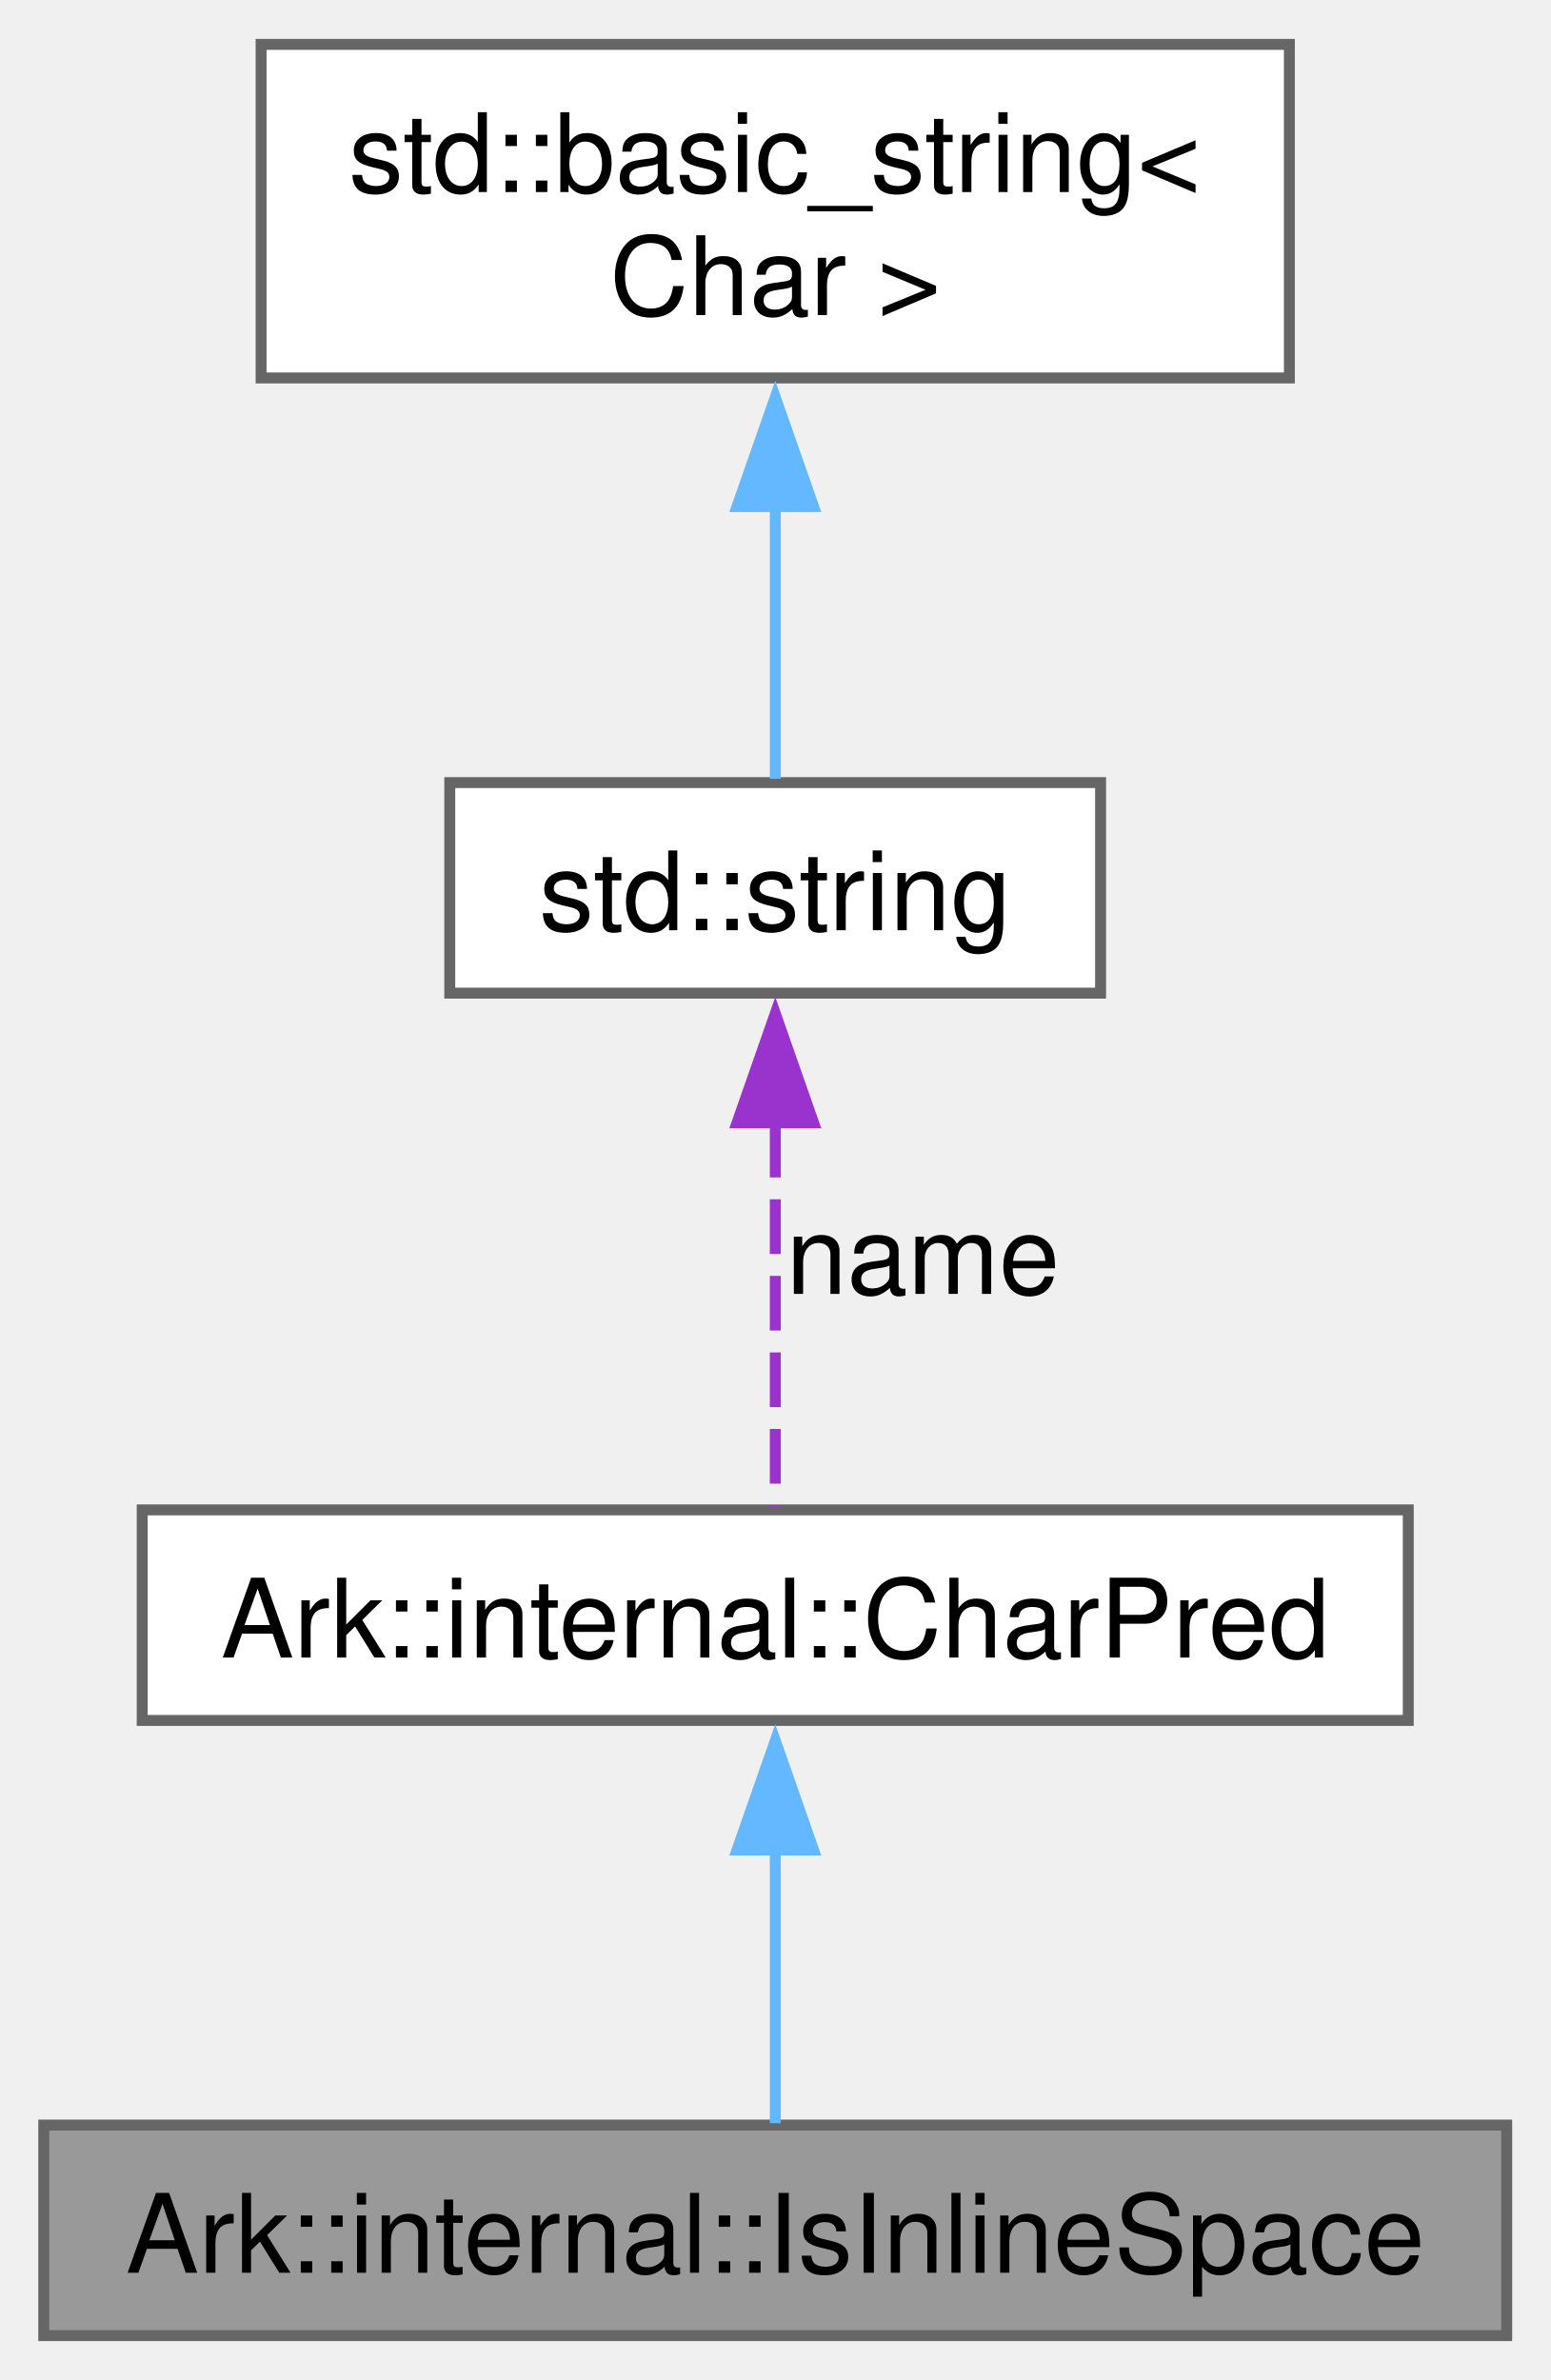
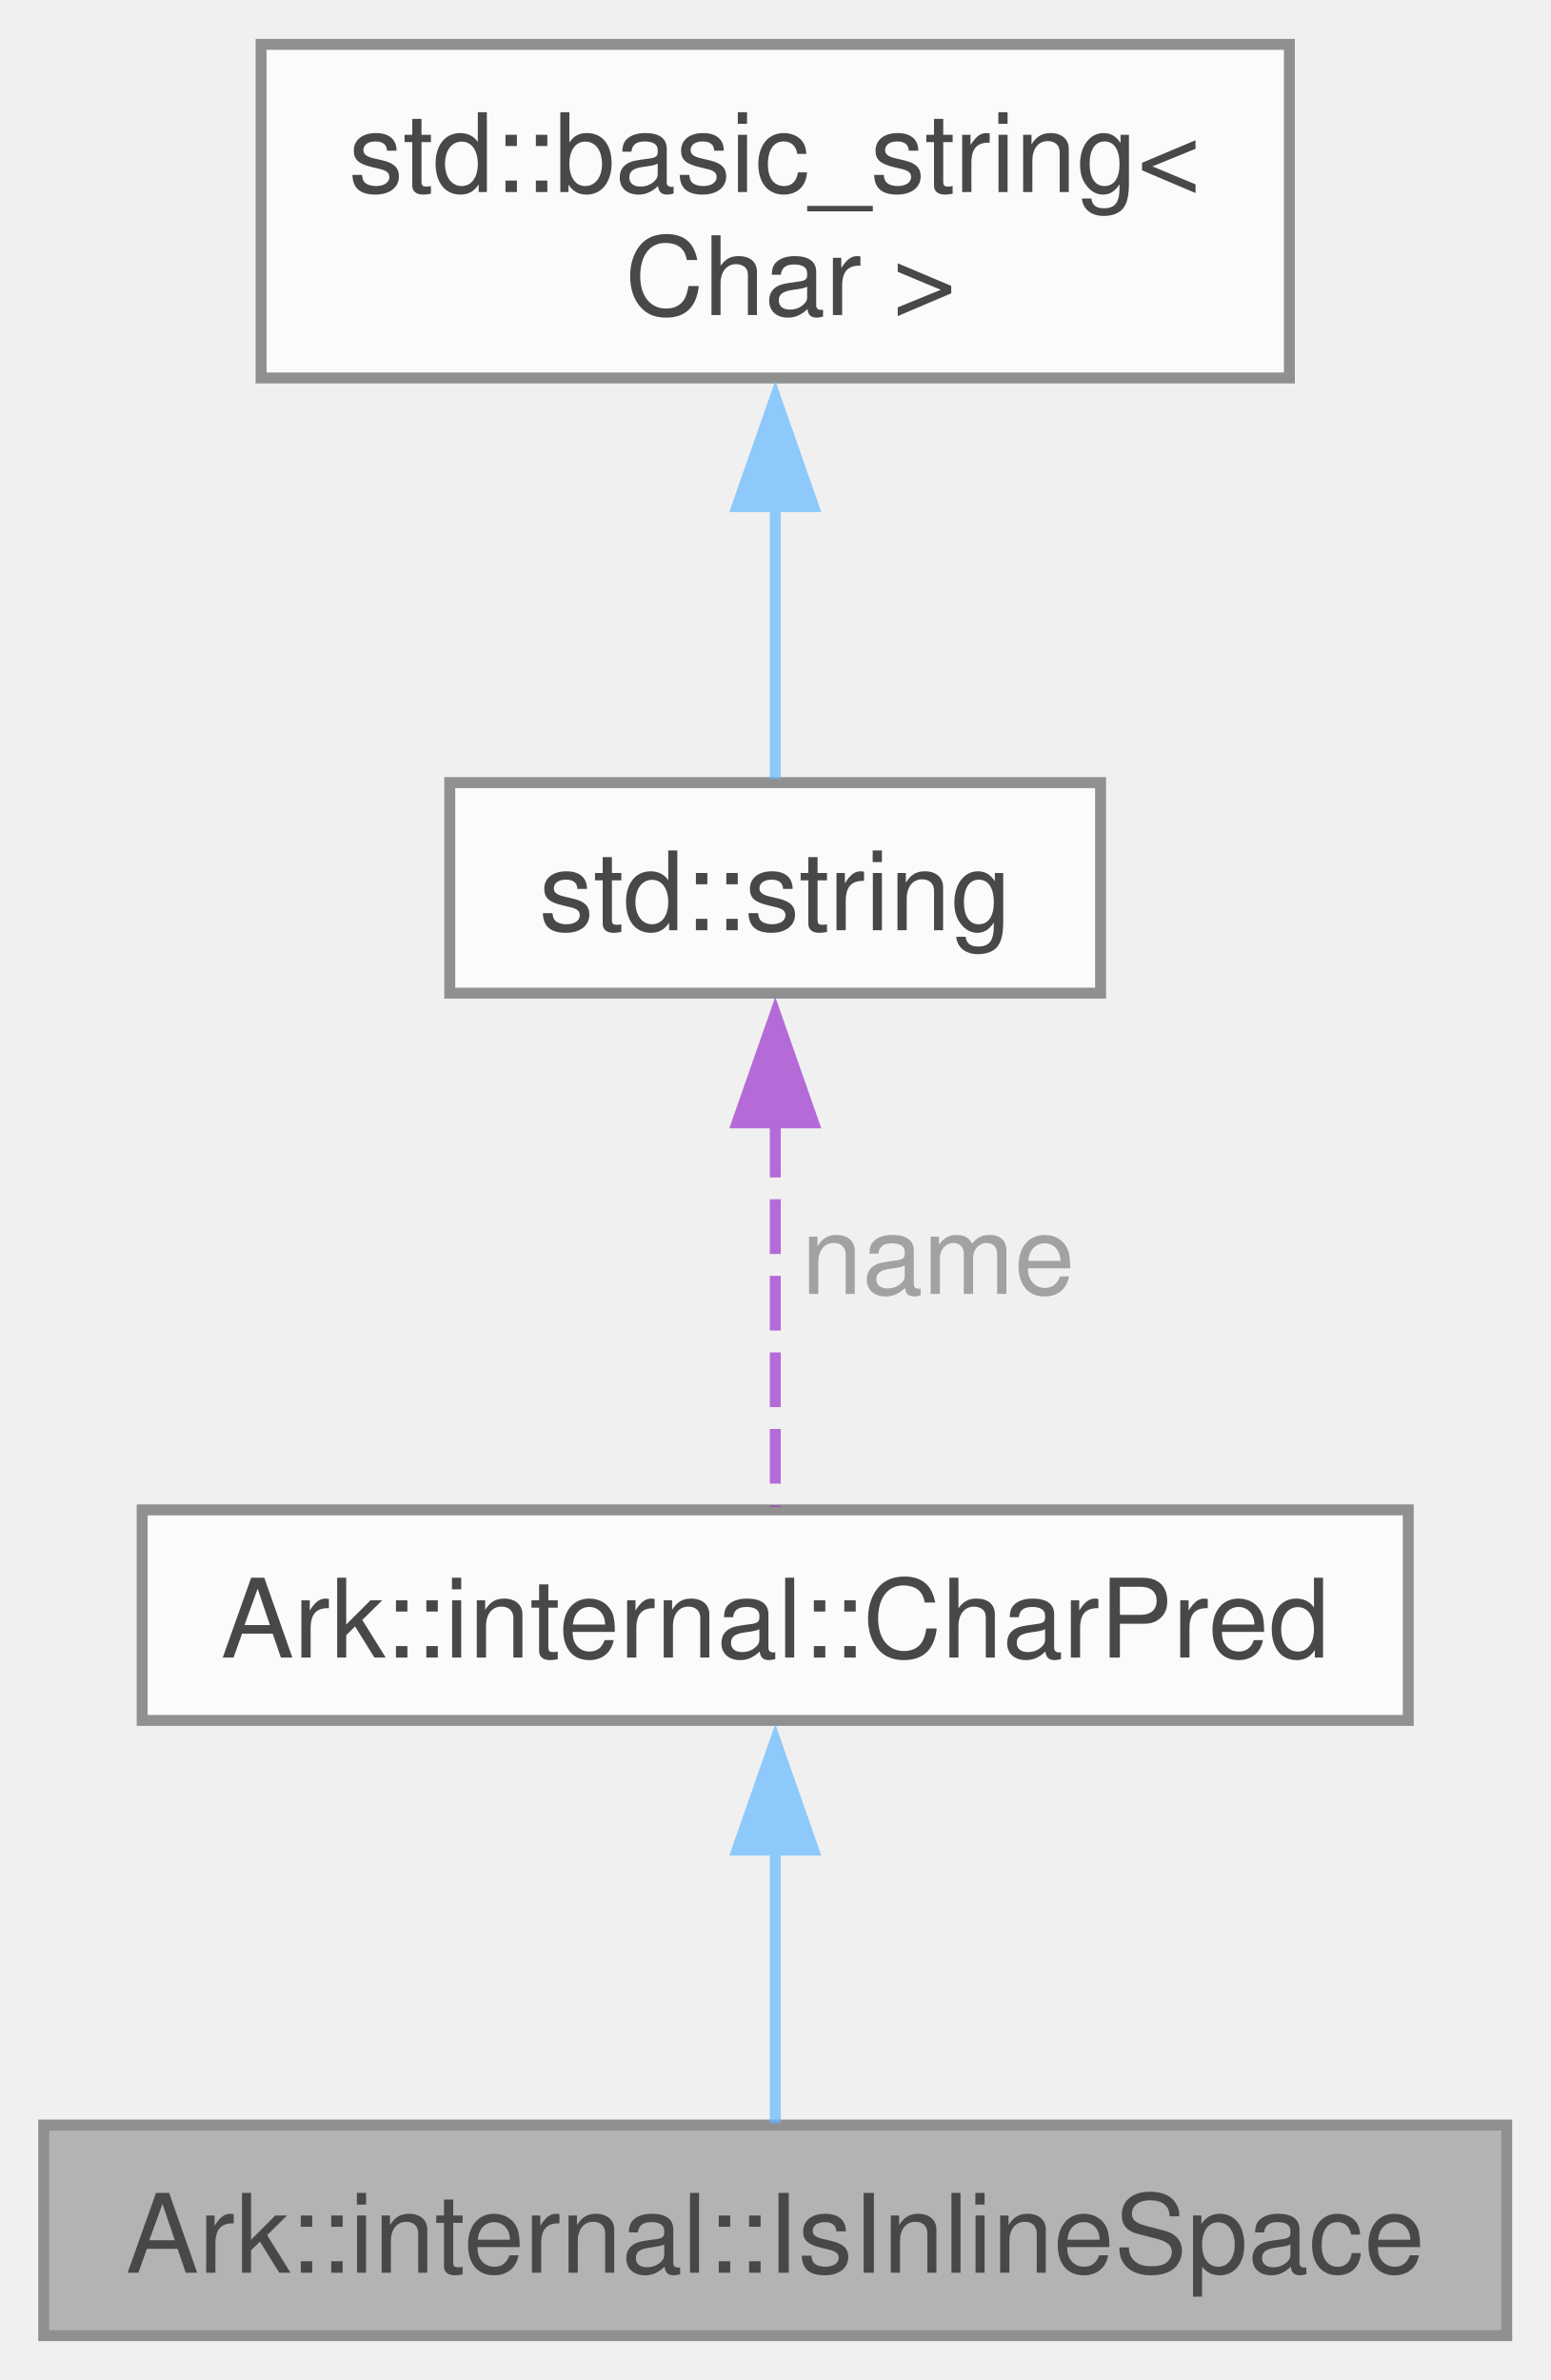
<svg xmlns="http://www.w3.org/2000/svg" xmlns:xlink="http://www.w3.org/1999/xlink" width="142pt" height="218pt" viewBox="0.00 0.00 141.75 217.50">
-   <g id="graph0" class="graph" transform="scale(1 1) rotate(0) translate(4 213.5)">
-     <g id="node1" class="node">
-       <g id="a_node1">
-         <a xlink:title=" ">
-           <polygon fill="#999999" stroke="#666666" points="133.75,-19.25 0,-19.25 0,0 133.75,0 133.75,-19.25" />
-           <text text-anchor="middle" x="66.88" y="-5.75" font-family="Helvetica,sans-Serif" font-size="10.00">Ark::internal::IsInlineSpace</text>
-         </a>
+   <svg id="main" version="1.1" xml:space="preserve">
+     <style type="text/css">
+ .node, .edge {opacity: 0.7;}
+ .node.selected, .edge.selected {opacity: 1;}
+ .edge:hover path { stroke: red; }
+ .edge:hover polygon { stroke: red; fill: red; }
+ </style>
+     <svg id="graph" class="graph">
+       <g id="graph0" class="graph" transform="scale(1 1) rotate(0) translate(4 213.5)">
+         <g id="Node000001" class="node">
+           <g id="a_Node000001">
+             <a xlink:title=" ">
+               <polygon fill="#999999" stroke="#666666" points="133.75,-19.25 0,-19.25 0,0 133.75,0 133.75,-19.25" />
+               <text text-anchor="middle" x="66.88" y="-5.75" font-family="Helvetica,sans-Serif" font-size="10.00">Ark::internal::IsInlineSpace</text>
+             </a>
+           </g>
+         </g>
+         <g id="Node000002" class="node">
+           <g id="a_Node000002">
+             <a xlink:href="../../d0/d86/structArk_1_1internal_1_1CharPred.html" target="_top" xlink:title=" ">
+               <polygon fill="white" stroke="#666666" points="124.75,-75.5 9,-75.5 9,-56.25 124.75,-56.25 124.75,-75.5" />
+               <text text-anchor="middle" x="66.88" y="-62" font-family="Helvetica,sans-Serif" font-size="10.00">Ark::internal::CharPred</text>
+             </a>
+           </g>
+         </g>
+         <g id="edge1_Node000001_Node000002" class="edge">
+           <g id="a_edge1_Node000001_Node000002">
+             <a xlink:title=" ">
+               <path fill="none" stroke="#63b8ff" d="M66.88,-44.69C66.88,-35.98 66.88,-26.24 66.88,-19.42" />
+               <polygon fill="#63b8ff" stroke="#63b8ff" points="63.38,-44.4 66.88,-54.4 70.38,-44.4 63.38,-44.4" />
+             </a>
+           </g>
+         </g>
+         <g id="Node000003" class="node">
+           <g id="a_Node000003">
+             <a xlink:title=" ">
+               <polygon fill="white" stroke="#666666" points="96.62,-142 37.12,-142 37.12,-122.75 96.62,-122.75 96.62,-142" />
+               <text text-anchor="middle" x="66.88" y="-128.5" font-family="Helvetica,sans-Serif" font-size="10.00">std::string</text>
+             </a>
+           </g>
+         </g>
+         <g id="edge2_Node000002_Node000003" class="edge">
+           <g id="a_edge2_Node000002_Node000003">
+             <a xlink:title=" ">
+               <path fill="none" stroke="#9a32cd" stroke-dasharray="5,2" d="M66.88,-110.9C66.88,-99.07 66.88,-84.79 66.88,-75.77" />
+               <polygon fill="#9a32cd" stroke="#9a32cd" points="63.38,-110.89 66.88,-120.89 70.38,-110.89 63.38,-110.89" />
+             </a>
+           </g>
+           <text text-anchor="middle" x="80.38" y="-95.25" font-family="Helvetica,sans-Serif" font-size="10.00" fill="grey"> name</text>
+         </g>
+         <g id="Node000004" class="node">
+           <g id="a_Node000004">
+             <a xlink:title=" ">
+               <polygon fill="white" stroke="#666666" points="113.88,-209.5 19.87,-209.5 19.87,-179 113.88,-179 113.88,-209.5" />
+               <text text-anchor="start" x="27.88" y="-196" font-family="Helvetica,sans-Serif" font-size="10.00">std::basic_string&lt;</text>
+               <text text-anchor="middle" x="66.88" y="-184.75" font-family="Helvetica,sans-Serif" font-size="10.00"> Char &gt;</text>
+             </a>
+           </g>
+         </g>
+         <g id="edge3_Node000003_Node000004" class="edge">
+           <g id="a_edge3_Node000003_Node000004">
+             <a xlink:title=" ">
+               <path fill="none" stroke="#63b8ff" d="M66.88,-167.52C66.88,-158.54 66.88,-149.04 66.88,-142.35" />
+               <polygon fill="#63b8ff" stroke="#63b8ff" points="63.38,-167.24 66.88,-177.24 70.38,-167.24 63.38,-167.24" />
+             </a>
+           </g>
+         </g>
      </g>
-     </g>
-     <g id="node2" class="node">
-       <g id="a_node2">
-         <a xlink:href="../../d0/d86/structArk_1_1internal_1_1CharPred.html" target="_top" xlink:title=" ">
-           <polygon fill="white" stroke="#666666" points="124.75,-75.5 9,-75.5 9,-56.25 124.75,-56.25 124.75,-75.5" />
-           <text text-anchor="middle" x="66.88" y="-62" font-family="Helvetica,sans-Serif" font-size="10.00">Ark::internal::CharPred</text>
-         </a>
-       </g>
-     </g>
-     <g id="edge1" class="edge">
-       <path fill="none" stroke="#63b8ff" d="M66.88,-44.69C66.88,-35.98 66.88,-26.24 66.88,-19.42" />
-       <polygon fill="#63b8ff" stroke="#63b8ff" points="63.38,-44.4 66.88,-54.4 70.38,-44.4 63.38,-44.4" />
-     </g>
-     <g id="node3" class="node">
-       <g id="a_node3">
-         <a xlink:title=" ">
-           <polygon fill="white" stroke="#666666" points="96.62,-142 37.12,-142 37.12,-122.75 96.62,-122.75 96.62,-142" />
-           <text text-anchor="middle" x="66.88" y="-128.5" font-family="Helvetica,sans-Serif" font-size="10.00">std::string</text>
-         </a>
-       </g>
-     </g>
-     <g id="edge2" class="edge">
-       <path fill="none" stroke="#9a32cd" stroke-dasharray="5,2" d="M66.88,-110.9C66.88,-99.07 66.88,-84.79 66.88,-75.77" />
-       <polygon fill="#9a32cd" stroke="#9a32cd" points="63.38,-110.89 66.88,-120.89 70.38,-110.89 63.38,-110.89" />
-       <text text-anchor="middle" x="80.38" y="-95.25" font-family="Helvetica,sans-Serif" font-size="10.00"> name</text>
-     </g>
-     <g id="node4" class="node">
-       <g id="a_node4">
-         <a xlink:title=" ">
-           <polygon fill="white" stroke="#666666" points="113.88,-209.5 19.87,-209.5 19.87,-179 113.88,-179 113.88,-209.5" />
-           <text text-anchor="start" x="27.88" y="-196" font-family="Helvetica,sans-Serif" font-size="10.00">std::basic_string&lt;</text>
-           <text text-anchor="middle" x="66.88" y="-184.75" font-family="Helvetica,sans-Serif" font-size="10.00"> Char &gt;</text>
-         </a>
-       </g>
-     </g>
-     <g id="edge3" class="edge">
-       <path fill="none" stroke="#63b8ff" d="M66.88,-167.52C66.88,-158.54 66.88,-149.04 66.88,-142.35" />
-       <polygon fill="#63b8ff" stroke="#63b8ff" points="63.38,-167.24 66.88,-177.24 70.38,-167.24 63.38,-167.24" />
-     </g>
-   </g>
+     </svg>
+   </svg>
+   <style type="text/css">
+ 
+ [data-mouse-over-selected='false'] { opacity: 0.7; }
+ [data-mouse-over-selected='true']  { opacity: 1.0; }
+ 
+ </style>
</svg>
